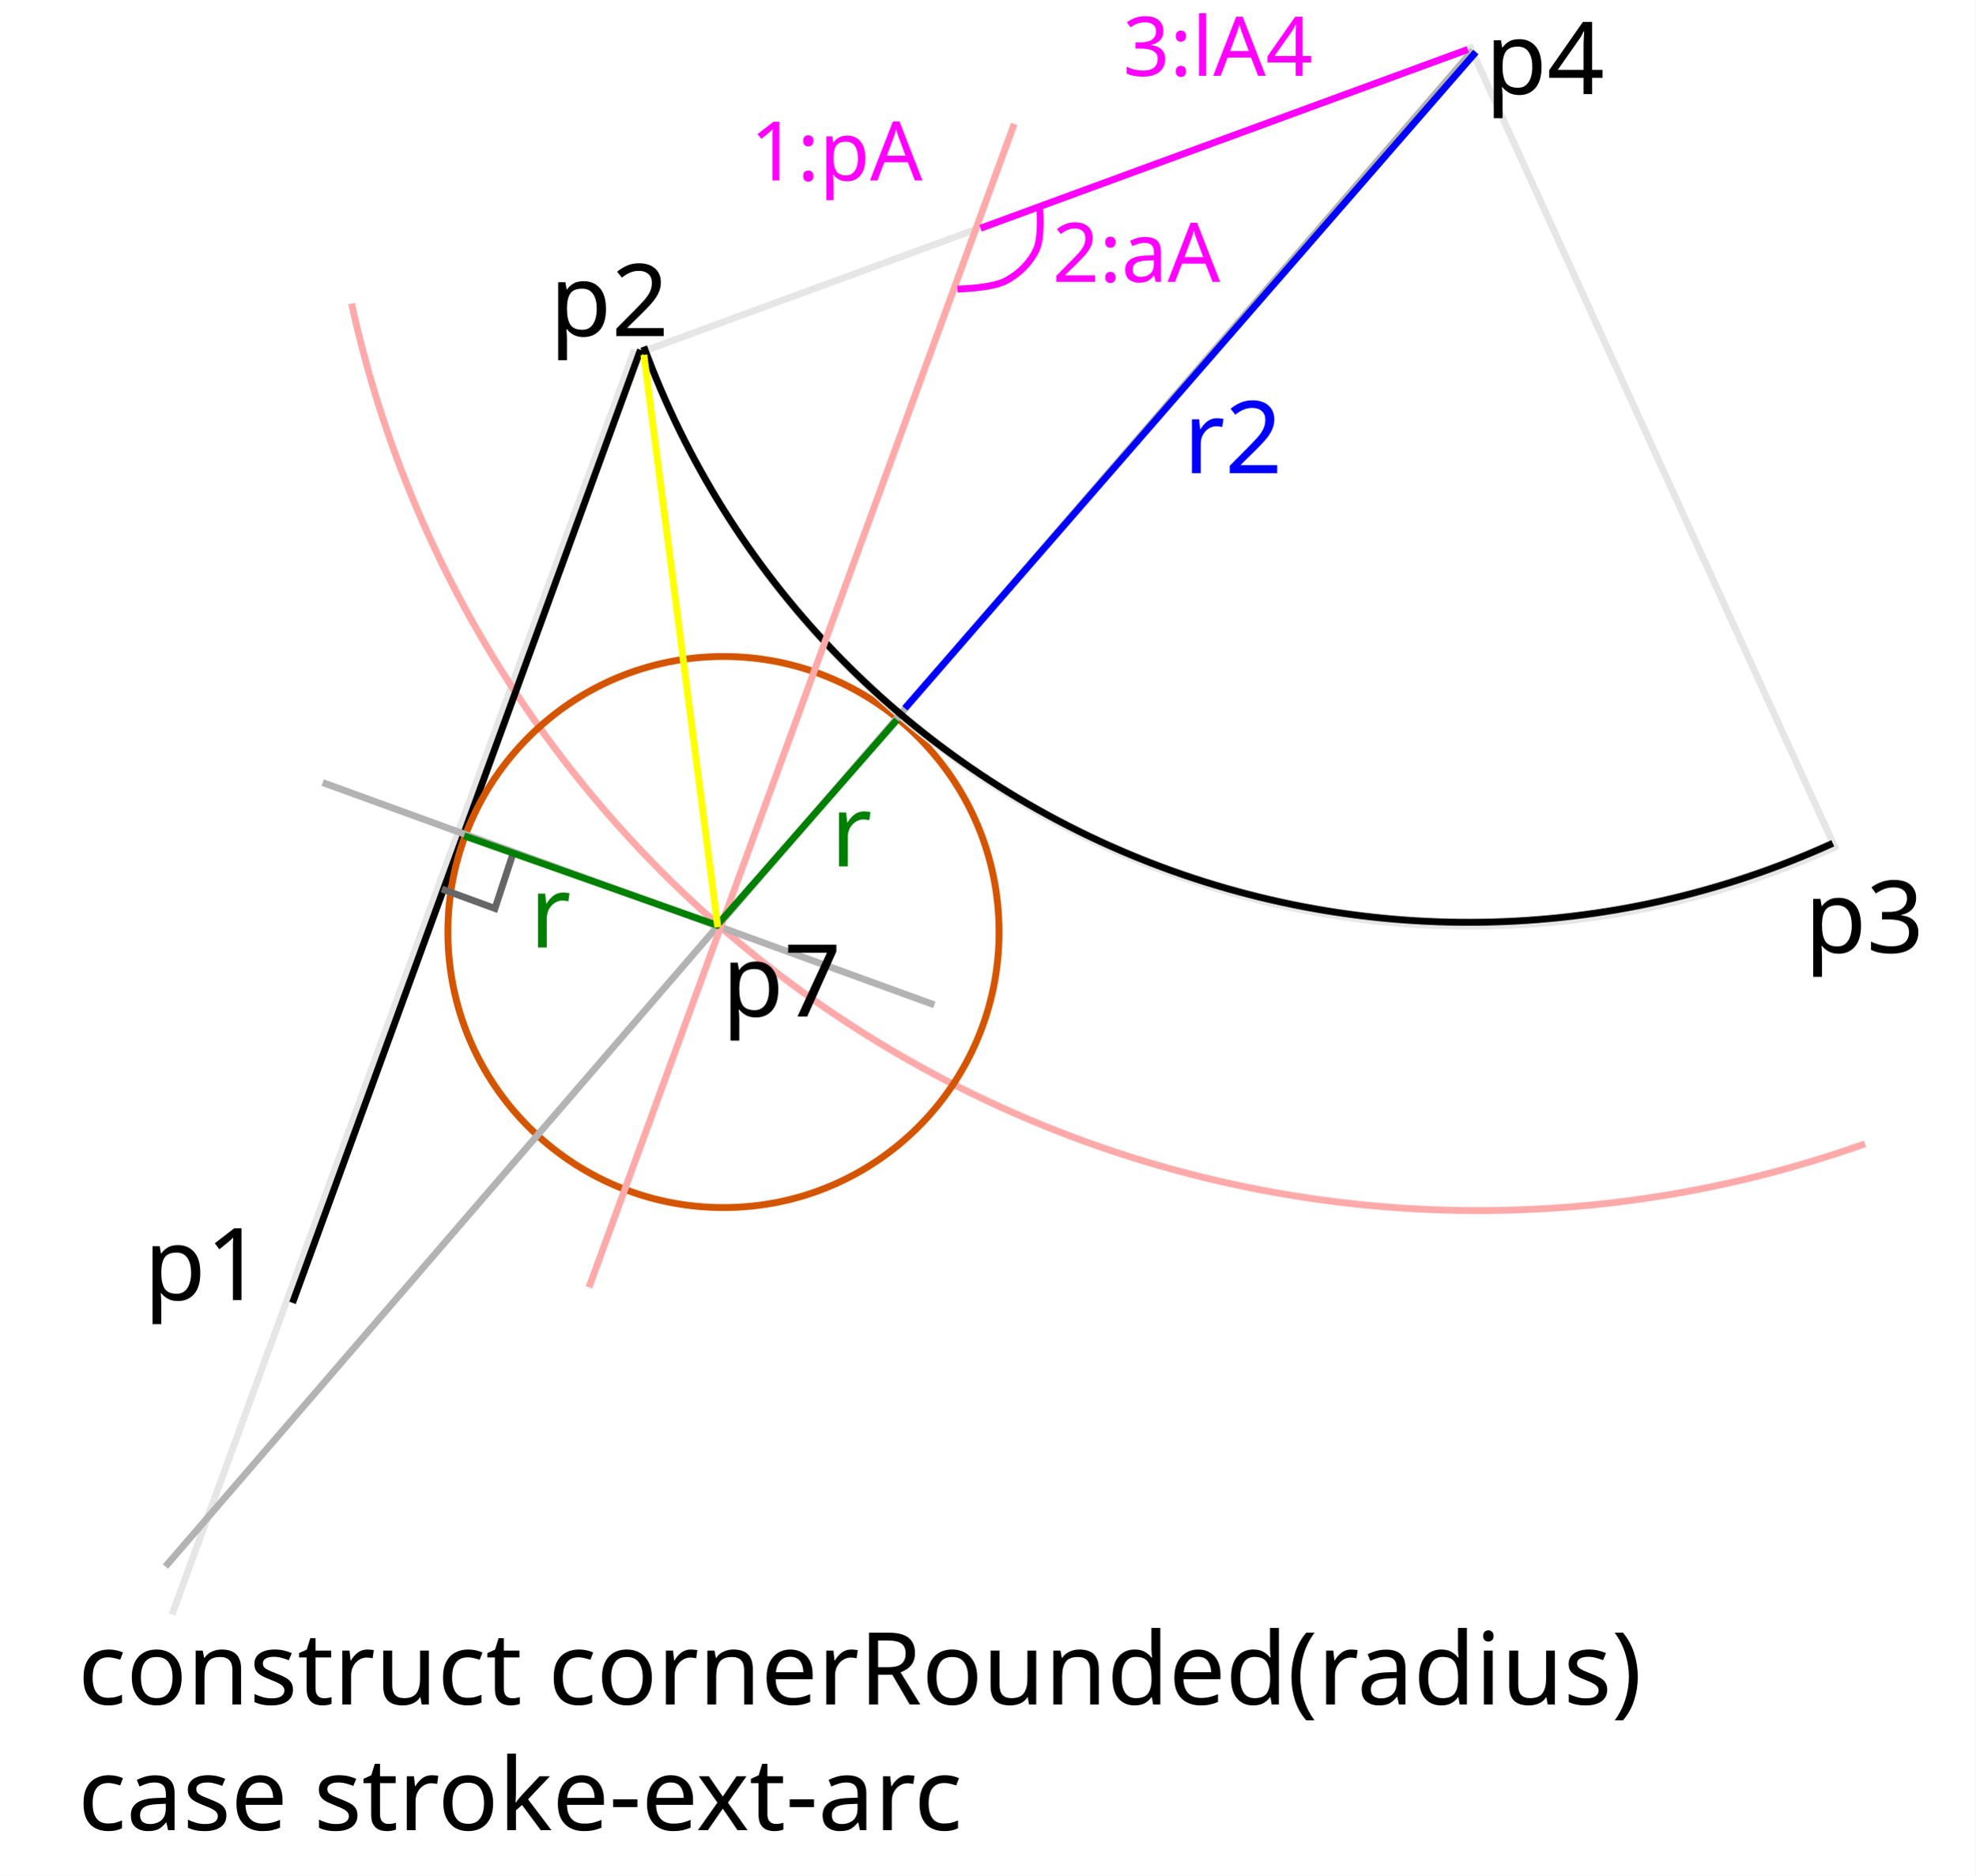
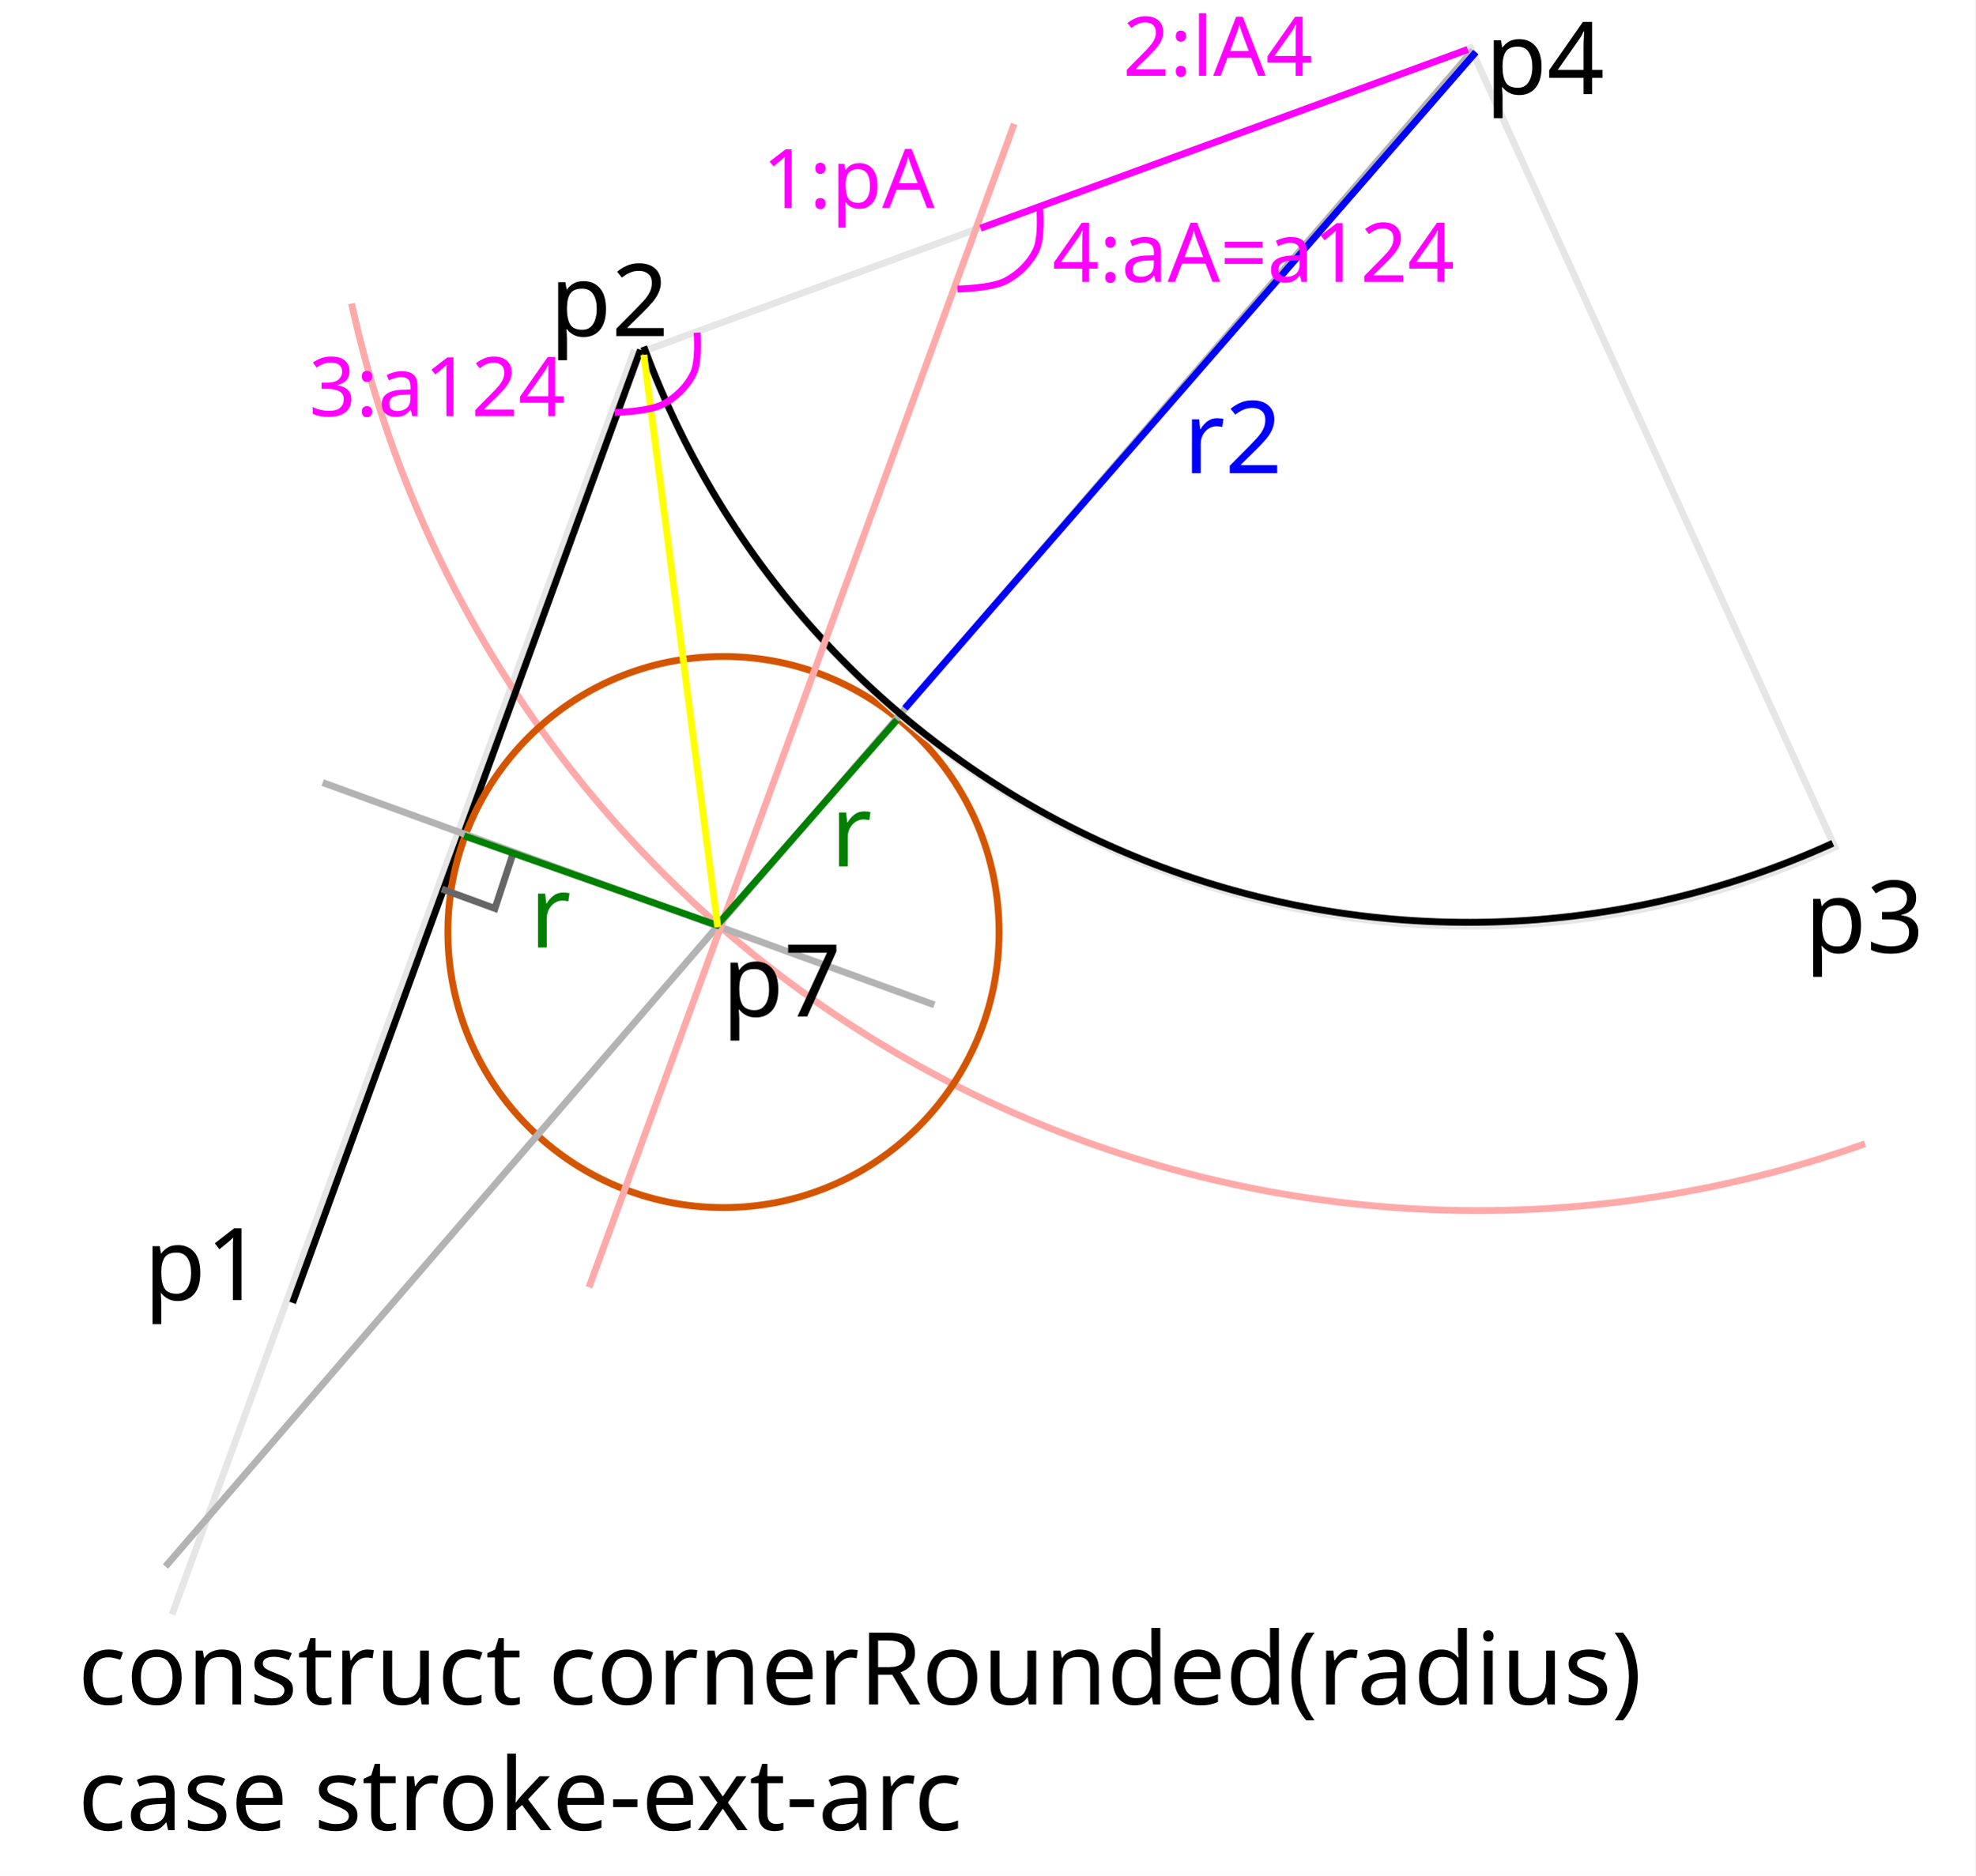
<svg xmlns="http://www.w3.org/2000/svg" width="288.04" height="273.622" viewBox="0 0 76.211 72.396" version="1.1" id="svg5">
  <defs id="defs2">
-     <rect x="441.705" y="10454.384" width="53.432" height="25.647" id="rect49656" />
+     <rect x="441.705" y="10454.384" width="116.487" height="28.209" id="rect49656" />
    <rect x="367.056" y="10442.883" width="32.883" height="25.01" id="rect49648" />
    <rect x="450.466" y="10459.747" width="41.233" height="38.021" id="rect49640" />
    <rect x="86.405" y="8251.748" width="70.081" height="57.682" id="rect2113-3-6" />
    <rect x="204.843" y="8338.396" width="83.853" height="42.639" id="rect2119-6-2" />
    <rect x="343.183" y="8353.117" width="64.675" height="45.493" id="rect2125-7-9" />
    <rect x="79.05" y="8300.684" width="282.307" height="47.641" id="rect1972-3-27" />
    <rect x="251.717" y="8436.273" width="62.168" height="32.45" id="rect9067-0" />
    <rect x="420.706" y="8448.941" width="77.717" height="48.312" id="rect9073-9" />
    <rect x="307.065" y="8197.744" width="48.525" height="24.999" id="rect2247-3-4-4" />
    <rect x="307.065" y="8197.744" width="48.525" height="24.999" id="rect2247-3-7" />
    <rect x="423.248" y="10177.365" width="36.096" height="24.909" id="rect3942-6" />
+     <rect x="441.705" y="10454.384" width="116.487" height="28.209" id="rect49656-3" />
  </defs>
  <g id="layer1" transform="translate(-31.9588,-2752.414)">
    <rect style="fill:#ffffff;stroke:#ffffff;stroke-width:0.265" id="rect2407-5-3" width="75.946" height="72.131" x="32.091" y="2752.546" />
    <path style="fill:none;stroke:#e6e6e6;stroke-width:0.265px;stroke-linecap:butt;stroke-linejoin:miter;stroke-opacity:1" d="M 38.597,2814.72 56.439,2765.917" id="path2057-6-5-7" />
    <path style="fill:none;stroke:#ffaaaa;stroke-width:0.265" id="path32086" d="m 103.919,2796.556 a 44.492,44.492 0 0 1 -36.527,-3.016 44.492,44.492 0 0 1 -21.869,-29.411" />
    <path style="fill:none;stroke:#000000;stroke-width:0.265px;stroke-linecap:butt;stroke-linejoin:miter;stroke-opacity:1" d="m 43.246,2802.696 13.425,-36.784" id="path2057-6-5" />
    <text xml:space="preserve" transform="matrix(0.2645833,0,0,0.2645833,14.65127,615.8797)" id="text2111-2-4" style="font-size:14.667px;line-height:1.25;font-family:sans-serif;white-space:pre;shape-inside:url(#rect2113-3-6);display:inline">
-       <tspan x="86.404" y="8264.725" id="tspan38621">p1</tspan>
+       <tspan x="86.404" y="8264.725" id="tspan12176">p1</tspan>
    </text>
    <text xml:space="preserve" transform="matrix(0.2645833,0,0,0.2645833,-1.03399,555.7515)" id="text2117-9-7" style="font-size:14.667px;line-height:1.25;font-family:sans-serif;white-space:pre;shape-inside:url(#rect2119-6-2);display:inline">
-       <tspan x="204.844" y="8351.371" id="tspan38623">p2</tspan>
+       <tspan x="204.844" y="8351.371" id="tspan12178">p2</tspan>
    </text>
    <text xml:space="preserve" transform="matrix(0.2645833,0,0,0.2645833,10.78896,575.655)" id="text2123-1-4" style="font-size:14.667px;line-height:1.25;font-family:sans-serif;white-space:pre;shape-inside:url(#rect2125-7-9);display:inline">
-       <tspan x="343.182" y="8366.094" id="tspan38625">p3</tspan>
+       <tspan x="343.182" y="8366.094" id="tspan12180">p3</tspan>
    </text>
    <circle style="fill:none;stroke:#d45500;stroke-width:0.265" id="path2235-2-4" cx="59.873" cy="2788.384" r="10.634" />
    <path style="fill:none;stroke:#b3b3b3;stroke-width:0.265px;stroke-linecap:butt;stroke-linejoin:miter;stroke-opacity:1" d="m 44.409,2782.616 23.6,8.579" id="path2239-0-3" />
    <path style="fill:none;stroke:#666666;stroke-width:0.265px;stroke-linecap:butt;stroke-linejoin:miter;stroke-opacity:1" d="m 49.005,2786.724 2.051,0.75 0.734,-2.237" id="path2251-0-8" />
    <text xml:space="preserve" transform="matrix(0.2645833,0,0,0.2645833,14.05091,618.5394)" id="text1970-1-6" style="font-size:14.667px;line-height:1.25;font-family:sans-serif;white-space:pre;shape-inside:url(#rect1972-3-27);display:inline">
-       <tspan x="79.051" y="8313.66" id="tspan38627">construct cornerRounded(radius)
+       <tspan x="79.051" y="8313.66" id="tspan12182">construct cornerRounded(radius)
</tspan>
-       <tspan x="79.051" y="8331.993" id="tspan38629">case stroke-ext-arc</tspan>
+       <tspan x="79.051" y="8331.993" id="tspan12184">case stroke-ext-arc</tspan>
    </text>
    <path style="fill:none;stroke:#e6e6e6;stroke-width:0.265" id="path8778-88" d="m 102.755,2785.106 a 33.9,33.9 0 0 1 -27.124,0.43 33.9,33.9 0 0 1 -18.755,-19.599 l 31.824,-11.68 z" />
    <path style="fill:none;stroke:#b3b3b3;stroke-width:0.265px;stroke-linecap:butt;stroke-linejoin:miter;stroke-opacity:1" d="m 88.788,2754.352 -50.445,58.519" id="path8881-4" />
    <path style="fill:none;stroke:#000000;stroke-width:0.265" id="path8778-8-3" d="m 102.675,2784.959 a 33.9,33.9 0 0 1 -27.124,0.43 33.9,33.9 0 0 1 -18.755,-19.599" />
    <path style="fill:none;stroke:#0000ff;stroke-width:0.265px;stroke-linecap:butt;stroke-linejoin:miter;stroke-opacity:1" d="m 88.904,2754.423 -22.031,25.325" id="path9063-1" />
    <text xml:space="preserve" transform="matrix(0.2645833,0,0,0.2645833,11.01718,535.1437)" id="text9065-49" style="font-size:14.667px;line-height:1.25;font-family:sans-serif;white-space:pre;shape-inside:url(#rect9067-0);display:inline;fill:#0000ff">
-       <tspan x="251.717" y="8449.25" id="tspan38631">r2</tspan>
+       <tspan x="251.717" y="8449.25" id="tspan12186">r2</tspan>
    </text>
    <text xml:space="preserve" transform="matrix(0.2645833,0,0,0.2645833,-22.04727,517.1631)" id="text9071-2" style="font-size:14.667px;line-height:1.25;font-family:sans-serif;white-space:pre;shape-inside:url(#rect9073-9);display:inline">
-       <tspan x="420.705" y="8461.918" id="tspan38633">p4</tspan>
+       <tspan x="420.705" y="8461.918" id="tspan12188">p4</tspan>
    </text>
    <path style="fill:none;stroke:#ffaaaa;stroke-width:0.265px;stroke-linecap:butt;stroke-linejoin:miter;stroke-opacity:1" d="m 71.091,2757.196 -16.407,44.9" id="path3938-4" />
    <path style="fill:none;stroke:#008000;stroke-width:0.265px;stroke-linecap:butt;stroke-linejoin:miter;stroke-opacity:1" d="m 66.566,2780.196 -6.941,7.926 -9.76,-3.451" id="path2243-5-6" />
    <text xml:space="preserve" transform="matrix(0.2645833,0,0,0.2645833,-17.24489,613.4293)" id="text2245-69-3" style="font-size:14.667px;line-height:1.25;font-family:sans-serif;white-space:pre;shape-inside:url(#rect2247-3-7);display:inline;fill:#008000">
-       <tspan x="307.064" y="8210.721" id="tspan38635">r</tspan>
+       <tspan x="307.064" y="8210.721" id="tspan12190">r</tspan>
    </text>
    <text xml:space="preserve" transform="matrix(0.2645833,0,0,0.2645833,-28.8576,616.5607)" id="text2245-69-4-1" style="font-size:14.667px;line-height:1.25;font-family:sans-serif;white-space:pre;shape-inside:url(#rect2247-3-4-4);display:inline;fill:#008000">
-       <tspan x="307.064" y="8210.721" id="tspan38637">r</tspan>
+       <tspan x="307.064" y="8210.721" id="tspan12192">r</tspan>
    </text>
    <path style="fill:none;stroke:#ffff00;stroke-width:0.265px;stroke-linecap:butt;stroke-linejoin:miter;stroke-opacity:1" d="m 56.801,2766.107 2.852,22.09" id="path32142" />
-     <text xml:space="preserve" transform="matrix(0.2645833,0,0,0.2645833,-58.28217,-10.90422)" id="text49638" style="font-size:12px;line-height:1.25;font-family:sans-serif;white-space:pre;shape-inside:url(#rect49640);display:inline;fill:#ff00ff">
-       <tspan x="450.467" y="10470.363" id="tspan38639">1:pA</tspan>
+     <text xml:space="preserve" transform="matrix(0.2645833,0,0,0.2645833,-57.81393,-9.843001)" id="text49638" style="font-size:12px;line-height:1.25;font-family:sans-serif;white-space:pre;shape-inside:url(#rect49640);display:inline;fill:#ff00ff">
+       <tspan x="450.467" y="10470.363" id="tspan12194">1:pA</tspan>
    </text>
    <path style="fill:none;stroke:#ff00ff;stroke-width:0.265px;stroke-linecap:butt;stroke-linejoin:miter;stroke-opacity:1" d="m 69.791,2761.223 18.804,-6.9" id="path49644" />
    <text xml:space="preserve" transform="matrix(0.2645833,0,0,0.2645833,-21.8352,-10.48276)" id="text49646" style="font-size:12px;line-height:1.25;font-family:sans-serif;white-space:pre;shape-inside:url(#rect49648);display:inline;fill:#ff00ff">
-       <tspan x="367.057" y="10453.5" id="tspan38641">3:lA4</tspan>
+       <tspan x="367.057" y="10453.5" id="tspan12196">2:lA4</tspan>
    </text>
    <path style="fill:none;stroke:#ff00ff;stroke-width:0.265px;stroke-linecap:butt;stroke-linejoin:miter;stroke-opacity:1" d="m 68.899,2763.569 c 0,0 1.308,-0.023 1.868,-0.317 0.5,-0.262 0.947,-0.7 1.182,-1.214 0.215,-0.472 0.131,-1.55 0.131,-1.55" id="path49652" />
    <text xml:space="preserve" transform="matrix(0.2645833,0,0,0.2645833,-44.30572,-5.573456)" id="text49654" style="font-size:12px;line-height:1.25;font-family:sans-serif;white-space:pre;shape-inside:url(#rect49656);display:inline;fill:#ff00ff">
-       <tspan x="441.705" y="10465" id="tspan38643">2:aA</tspan>
+       <tspan x="441.705" y="10465" id="tspan12198">4:aA=a124</tspan>
    </text>
    <text xml:space="preserve" transform="matrix(0.2645833,0,0,0.2645833,-52.17088,95.4489)" id="text3940-1" style="font-size:14.667px;line-height:1.25;font-family:sans-serif;white-space:pre;shape-inside:url(#rect3942-6);display:inline">
-       <tspan x="423.248" y="10190.342" id="tspan38645">p7</tspan>
+       <tspan x="423.248" y="10190.342" id="tspan12200">p7</tspan>
    </text>
+     <text xml:space="preserve" transform="matrix(0.2645833,0,0,0.2645833,-72.99036,-0.3938675)" id="text49654-6" style="font-size:12px;line-height:1.25;font-family:sans-serif;white-space:pre;shape-inside:url(#rect49656-3);display:inline;fill:#ff00ff">
+       <tspan x="441.705" y="10465" id="tspan12202">3:a124</tspan>
+     </text>
+     <path style="fill:none;stroke:#ff00ff;stroke-width:0.265px;stroke-linecap:butt;stroke-linejoin:miter;stroke-opacity:1" d="m 55.674,2768.331 c 0,0 1.308,-0.023 1.868,-0.317 0.5,-0.262 0.947,-0.7 1.182,-1.214 0.215,-0.472 0.131,-1.55 0.131,-1.55" id="path49652-7" />
  </g>
</svg>
